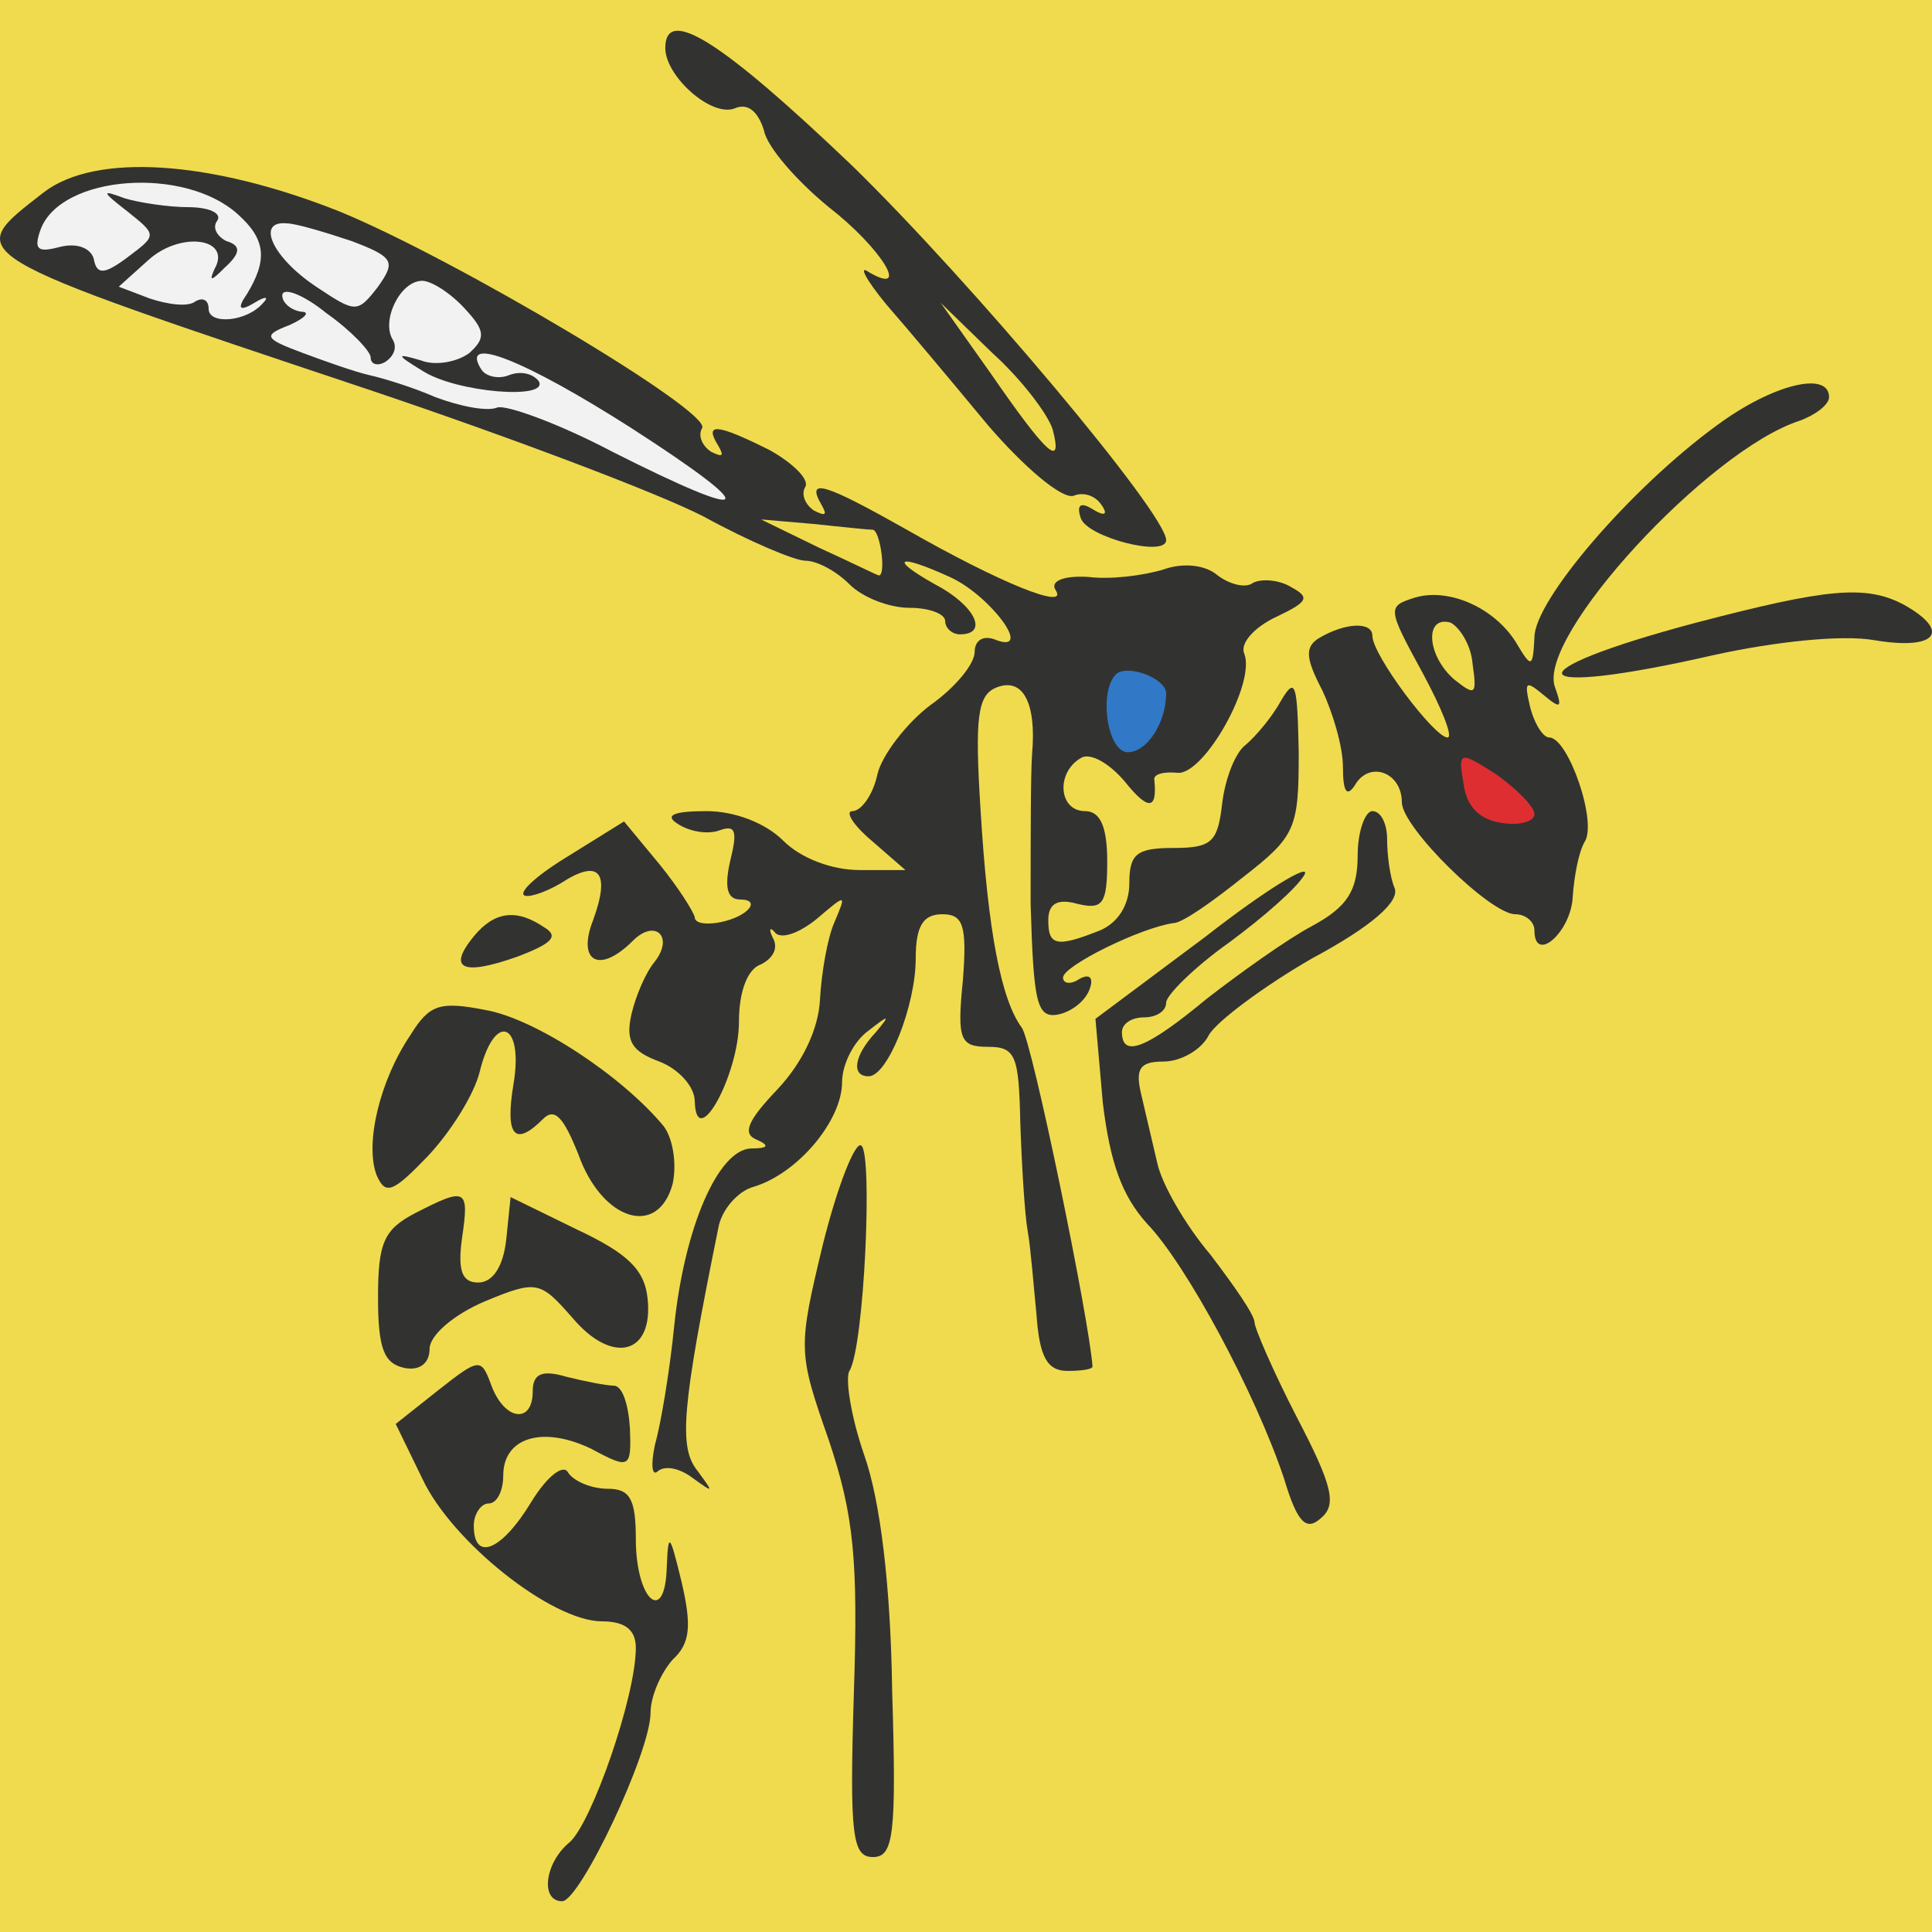
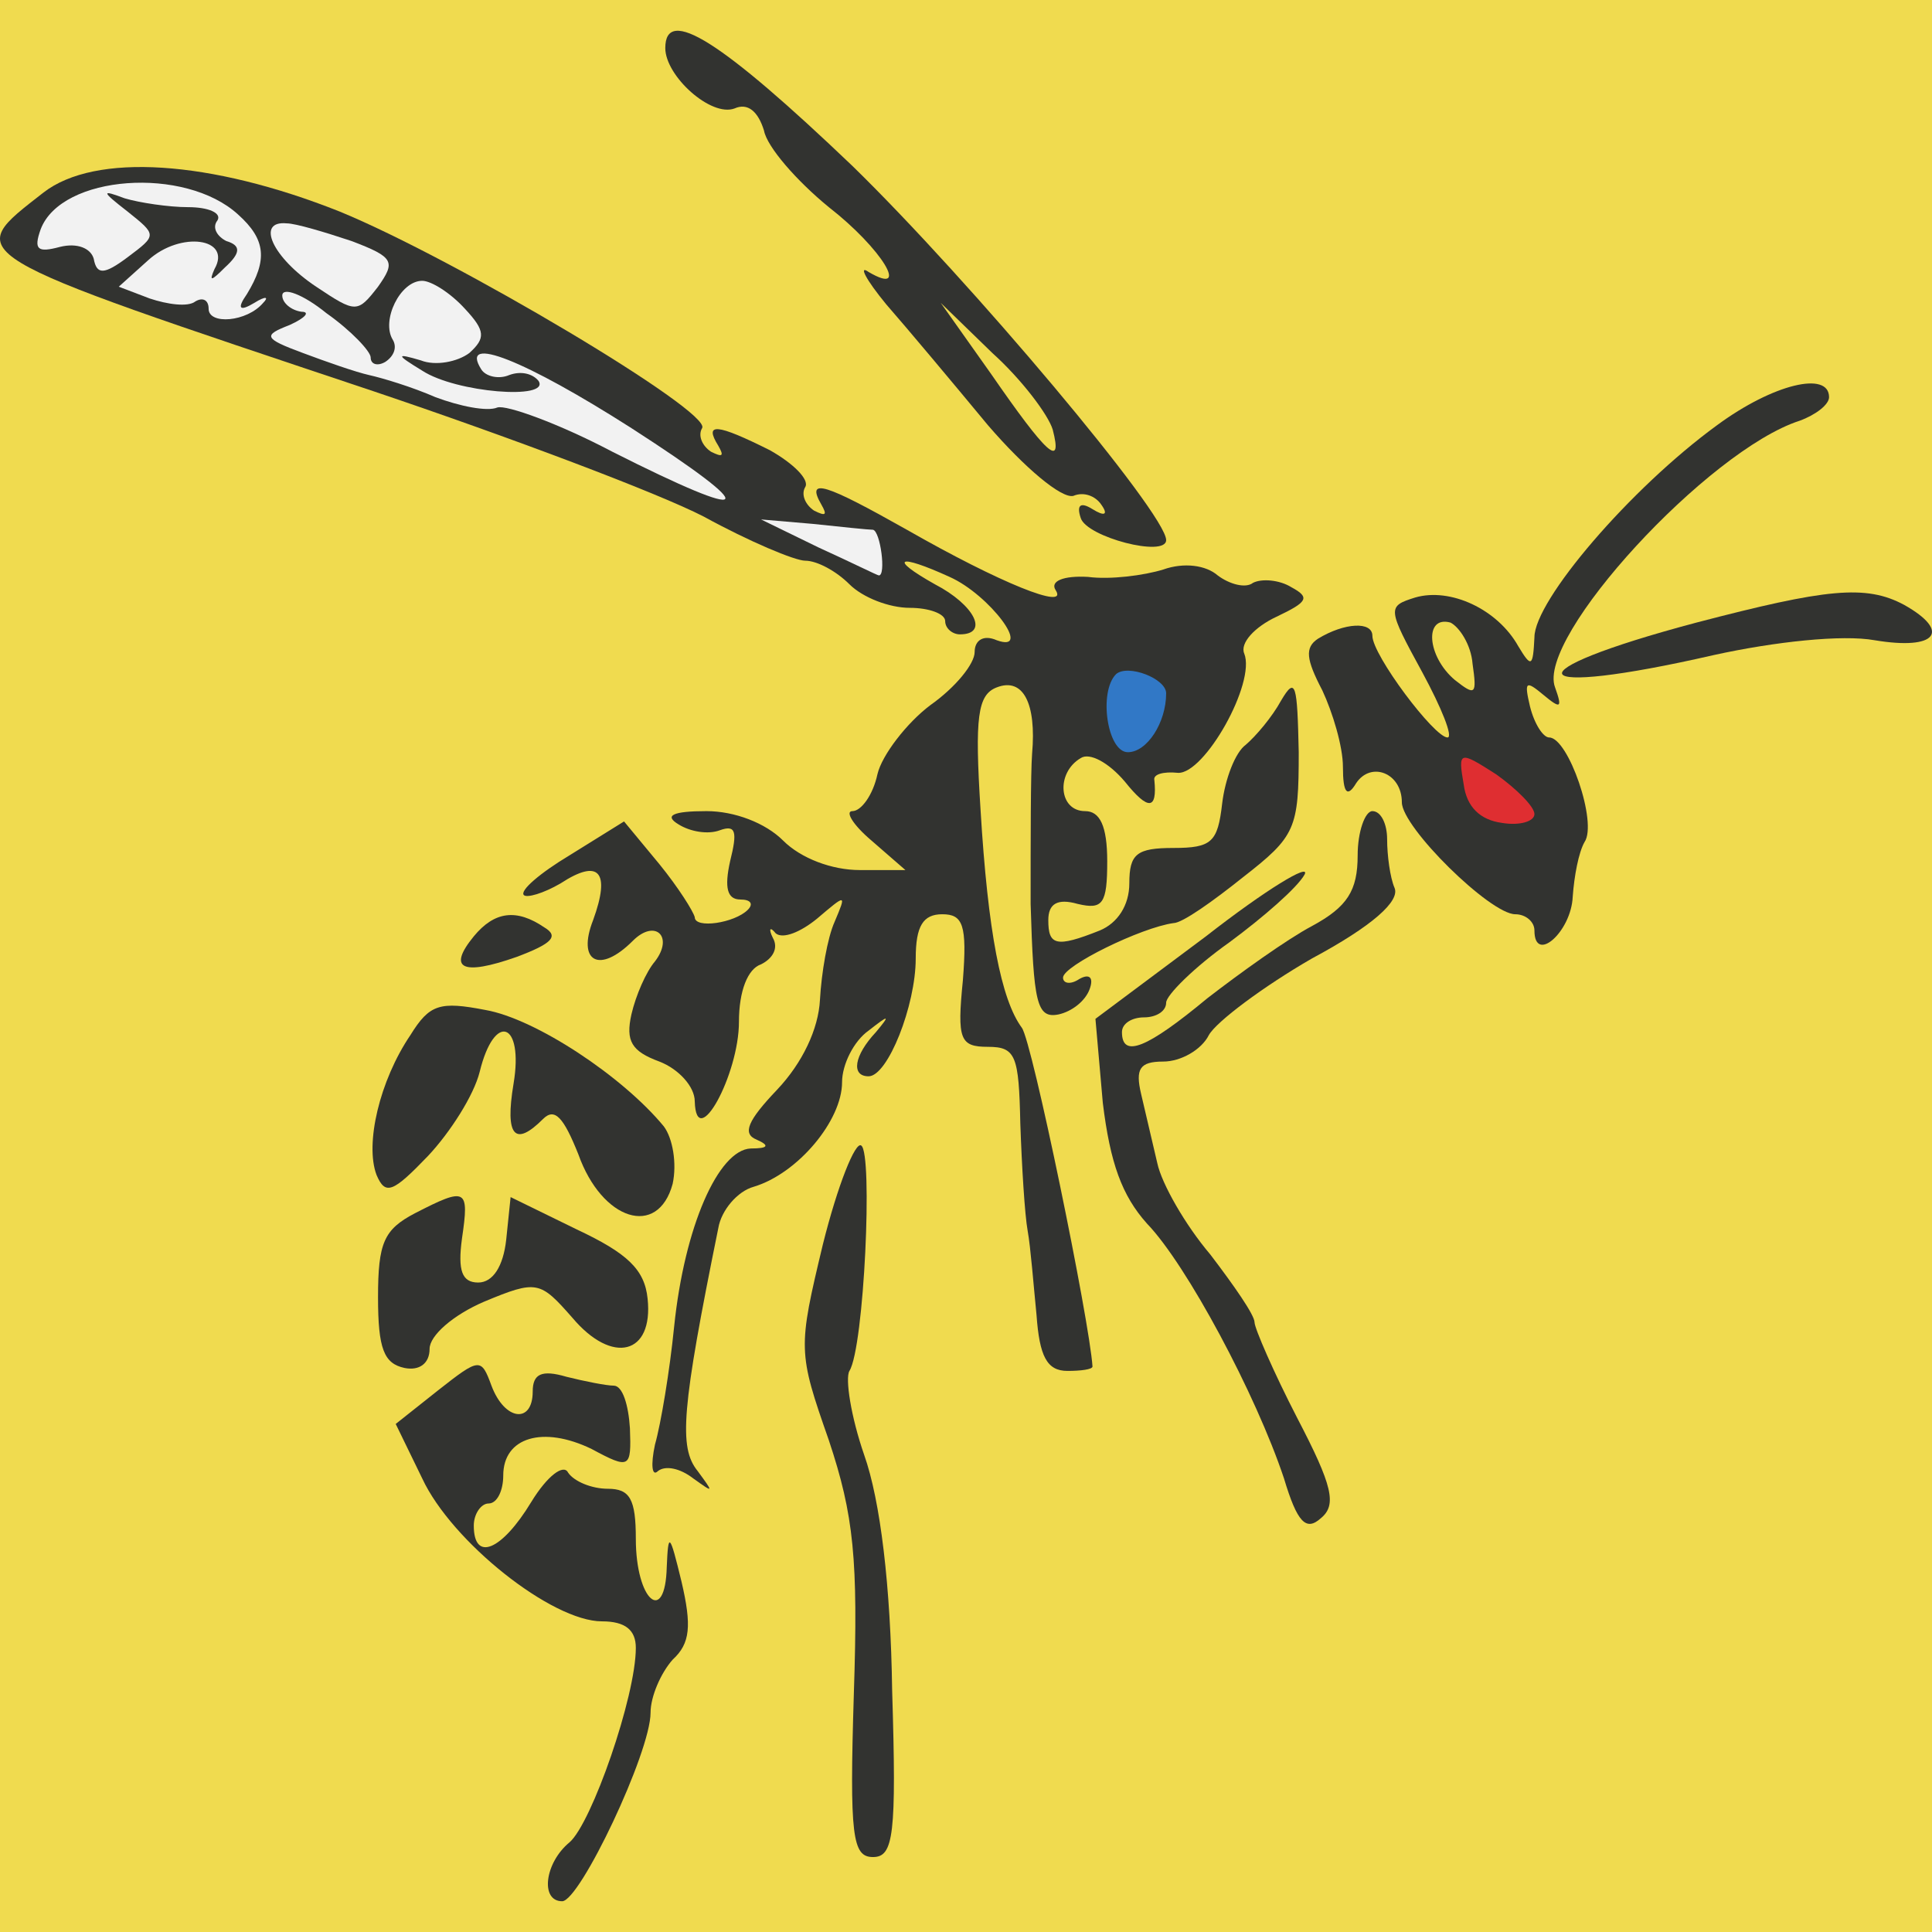
<svg xmlns="http://www.w3.org/2000/svg" viewBox="0 0 100 100">
  <rect width="100" height="100" fill="#f0db4f" />
  <g fill="#323330" stroke="none" transform="matrix(0.7624851, 0, 0, 0.7624851, 0, 0)">
    <path d="m 45.162 3.262 c 0 1.9 3.1 4.7 4.7 4.1 c 0.9 -0.4 1.6 0.2 2 1.5 c 0.2 1.1 2.2 3.4 4.4 5.2 c 3.6 2.8 5.6 6.1 2.7 4.4 c -0.7 -0.5 -0.2 0.5 1.2 2.2 c 1.4 1.6 4.5 5.3 6.9 8.2 c 2.5 2.9 5 5 5.8 4.8 c 0.7 -0.3 1.5 0 1.9 0.6 c 0.5 0.7 0.2 0.8 -0.6 0.3 c -0.8 -0.5 -1.1 -0.3 -0.8 0.6 c 0.4 1.3 5.8 2.7 5.8 1.5 c 0 -1.8 -13.3 -17.6 -21.3 -25.4 c -8.9 -8.5 -12.7 -10.9 -12.7 -8 z m 26.3 25.9 c 0.7 2.7 -0.4 1.7 -4.2 -3.8 l -3.4 -4.8 l 3.5 3.4 c 2 1.8 3.8 4.2 4.1 5.2 z" />
-     <path d="m 2.962 13.062 c -5.5 4.3 -6 4 22.4 13.5 c 9.2 3.1 19.3 6.9 22.4 8.5 c 3.1 1.7 6.2 3 6.9 3 c 0.8 0 2.1 0.7 3 1.6 c 0.9 0.9 2.7 1.6 4.1 1.6 c 1.3 0 2.4 0.4 2.4 0.9 c 0 0.5 0.5 0.9 1 0.9 c 2 0 1 -2 -1.7 -3.4 c -3.2 -1.8 -2.5 -2.1 1 -0.5 c 2.7 1.2 5.7 5.2 3.2 4.3 c -0.9 -0.4 -1.5 0 -1.5 0.8 c 0 0.8 -1.3 2.4 -3 3.6 c -1.6 1.2 -3.3 3.4 -3.6 4.7 c -0.3 1.4 -1.1 2.5 -1.7 2.5 c -0.5 0 0 0.9 1.3 2 l 2.3 2 l -3.1 0 c -1.9 0 -4 -0.8 -5.2 -2 c -1.2 -1.2 -3.3 -2 -5.2 -2 c -2.3 0 -2.9 0.3 -1.9 0.9 c 0.8 0.5 2 0.7 2.8 0.4 c 1.1 -0.4 1.2 0.1 0.7 2.1 c -0.4 1.8 -0.2 2.6 0.7 2.6 c 0.7 0 0.9 0.3 0.5 0.7 c -0.9 0.9 -3.6 1.3 -3.6 0.5 c -0.1 -0.4 -1.1 -2 -2.4 -3.6 l -2.4 -2.9 l -3.7 2.3 c -2 1.2 -3.4 2.4 -3.1 2.7 c 0.2 0.2 1.3 -0.1 2.5 -0.8 c 2.6 -1.7 3.4 -0.8 2.2 2.5 c -1.1 2.8 0.4 3.7 2.7 1.4 c 1.5 -1.5 2.8 -0.3 1.5 1.4 c -0.6 0.7 -1.3 2.3 -1.6 3.6 c -0.4 1.8 0 2.5 1.9 3.2 c 1.3 0.5 2.4 1.7 2.4 2.7 c 0.1 3.5 3 -1.8 3 -5.4 c 0 -2.1 0.6 -3.6 1.5 -3.9 c 0.8 -0.4 1.2 -1.1 0.8 -1.8 c -0.3 -0.6 -0.2 -0.8 0.2 -0.3 c 0.5 0.4 1.7 -0.1 2.8 -1 c 2 -1.7 2 -1.7 1.2 0.2 c -0.5 1.1 -0.9 3.5 -1 5.3 c -0.1 2 -1.2 4.3 -2.9 6.1 c -2 2.1 -2.4 3 -1.4 3.4 c 0.9 0.4 0.8 0.6 -0.4 0.6 c -2.2 0.1 -4.5 5.3 -5.2 12.1 c -0.3 3 -0.9 6.6 -1.3 8 c -0.3 1.4 -0.2 2.2 0.2 1.8 c 0.5 -0.4 1.5 -0.2 2.4 0.5 c 1.4 1 1.4 1 0.3 -0.5 c -1.3 -1.6 -1.1 -4.2 1.4 -16.5 c 0.2 -1.2 1.3 -2.5 2.4 -2.8 c 3 -0.9 6 -4.5 6 -7.1 c 0 -1.2 0.8 -2.8 1.8 -3.5 c 1.4 -1.1 1.5 -1.1 0.5 0.1 c -1.5 1.6 -1.7 3 -0.5 3 c 1.3 0 3.2 -4.8 3.2 -8 c 0 -2.2 0.5 -3 1.8 -3 c 1.4 0 1.7 0.7 1.4 4.5 c -0.4 4 -0.2 4.5 1.7 4.5 c 1.9 0 2.1 0.6 2.2 5.2 c 0.1 2.9 0.3 6.2 0.5 7.3 c 0.2 1.1 0.4 3.7 0.6 5.7 c 0.2 2.8 0.7 3.8 2.1 3.8 c 0.9 0 1.7 -0.1 1.7 -0.3 c -0.2 -3.1 -4.1 -22.1 -4.8 -23 c -1.4 -1.9 -2.3 -6.5 -2.8 -14.8 c -0.4 -6.3 -0.2 -7.8 1.1 -8.3 c 1.8 -0.7 2.7 1.1 2.4 4.5 c -0.1 1.3 -0.1 5.9 -0.1 10.2 c 0.2 6.7 0.4 7.8 1.9 7.5 c 0.9 -0.2 1.8 -0.9 2.1 -1.7 c 0.3 -0.8 0 -1.1 -0.7 -0.7 c -0.6 0.4 -1.1 0.3 -1.1 -0.1 c 0 -0.8 5.3 -3.4 7.5 -3.7 c 0.6 0 2.7 -1.5 4.7 -3.1 c 3.6 -2.8 3.8 -3.3 3.8 -8.5 c -0.1 -4.6 -0.2 -5.2 -1.2 -3.5 c -0.6 1.1 -1.7 2.4 -2.4 3 c -0.7 0.5 -1.4 2.3 -1.6 4 c -0.3 2.6 -0.7 3 -3.3 3 c -2.5 0 -3 0.4 -3 2.4 c 0 1.5 -0.8 2.7 -2 3.2 c -3 1.2 -3.5 1 -3.5 -0.7 c 0 -1.1 0.6 -1.5 2 -1.1 c 1.7 0.4 2 0 2 -2.9 c 0 -2.4 -0.5 -3.4 -1.5 -3.4 c -1.8 0 -2 -2.6 -0.3 -3.6 c 0.6 -0.4 1.9 0.3 3 1.6 c 1.6 2 2.2 1.9 2 -0.1 c -0.1 -0.4 0.6 -0.6 1.6 -0.5 c 1.8 0.1 5.3 -6.1 4.5 -8.1 c -0.3 -0.7 0.7 -1.8 2.2 -2.5 c 2.1 -1 2.3 -1.3 1 -2 c -0.8 -0.5 -2 -0.6 -2.6 -0.3 c -0.5 0.4 -1.6 0.1 -2.4 -0.5 c -0.8 -0.7 -2.3 -0.9 -3.7 -0.4 c -1.3 0.4 -3.6 0.7 -5.1 0.5 c -1.7 -0.1 -2.6 0.3 -2.2 0.9 c 0.9 1.4 -3.8 -0.5 -10.1 -4.1 c -5.5 -3.1 -6.9 -3.6 -5.8 -1.7 c 0.4 0.7 0.3 0.8 -0.5 0.4 c -0.6 -0.4 -0.9 -1.1 -0.6 -1.6 c 0.3 -0.5 -0.8 -1.6 -2.4 -2.5 c -3.6 -1.8 -4.5 -1.9 -3.5 -0.3 c 0.4 0.7 0.3 0.8 -0.5 0.4 c -0.6 -0.4 -0.9 -1.1 -0.6 -1.6 c 0.7 -1.1 -16.8 -11.5 -24.6 -14.7 c -8.8 -3.5 -16.6 -4 -20.1 -1.3 z m 56.3 22.9 c 0.5 0.1 0.9 3.1 0.4 3.1 c -0.1 0 -1.9 -0.9 -4.1 -1.9 l -3.9 -1.9 l 3.5 0.3 c 1.9 0.2 3.8 0.4 4.1 0.4 z" />
+     <path d="m 2.962 13.062 c -5.5 4.3 -6 4 22.4 13.5 c 9.2 3.1 19.3 6.9 22.4 8.5 c 3.1 1.7 6.2 3 6.9 3 c 0.8 0 2.1 0.7 3 1.6 c 0.9 0.9 2.7 1.6 4.1 1.6 c 1.3 0 2.4 0.4 2.4 0.9 c 0 0.5 0.5 0.9 1 0.9 c 2 0 1 -2 -1.7 -3.4 c -3.2 -1.8 -2.5 -2.1 1 -0.5 c 2.7 1.2 5.7 5.2 3.2 4.3 c -0.9 -0.4 -1.5 0 -1.5 0.8 c 0 0.8 -1.3 2.4 -3 3.6 c -1.6 1.2 -3.3 3.4 -3.6 4.7 c -0.3 1.4 -1.1 2.5 -1.7 2.5 c -0.5 0 0 0.9 1.3 2 l 2.3 2 l -3.1 0 c -1.9 0 -4 -0.8 -5.2 -2 c -1.2 -1.2 -3.3 -2 -5.2 -2 c -2.3 0 -2.9 0.3 -1.9 0.9 c 0.8 0.5 2 0.7 2.8 0.4 c 1.1 -0.4 1.2 0.1 0.7 2.1 c -0.4 1.8 -0.2 2.6 0.7 2.6 c 0.7 0 0.9 0.3 0.5 0.7 c -0.9 0.9 -3.6 1.3 -3.6 0.5 c -0.1 -0.4 -1.1 -2 -2.4 -3.6 l -2.4 -2.9 l -3.7 2.3 c -2 1.2 -3.4 2.4 -3.1 2.7 c 0.2 0.2 1.3 -0.1 2.5 -0.8 c 2.6 -1.7 3.4 -0.8 2.2 2.5 c -1.1 2.8 0.4 3.7 2.7 1.4 c 1.5 -1.5 2.8 -0.3 1.5 1.4 c -0.6 0.7 -1.3 2.3 -1.6 3.6 c -0.4 1.8 0 2.5 1.9 3.2 c 1.3 0.5 2.4 1.7 2.4 2.7 c 0.1 3.5 3 -1.8 3 -5.4 c 0 -2.1 0.6 -3.6 1.5 -3.9 c 0.8 -0.4 1.2 -1.1 0.8 -1.8 c -0.3 -0.6 -0.2 -0.8 0.2 -0.3 c 0.5 0.4 1.7 -0.1 2.8 -1 c 2 -1.7 2 -1.7 1.2 0.2 c -0.5 1.1 -0.9 3.5 -1 5.3 c -0.1 2 -1.2 4.3 -2.9 6.1 c -2 2.1 -2.4 3 -1.4 3.4 c 0.9 0.4 0.8 0.6 -0.4 0.6 c -2.2 0.1 -4.5 5.3 -5.2 12.1 c -0.3 3 -0.9 6.6 -1.3 8 c -0.3 1.4 -0.2 2.2 0.2 1.8 c 0.5 -0.4 1.5 -0.2 2.4 0.5 c 1.4 1 1.4 1 0.3 -0.5 c -1.3 -1.6 -1.1 -4.2 1.4 -16.5 c 0.2 -1.2 1.3 -2.5 2.4 -2.8 c 3 -0.9 6 -4.5 6 -7.1 c 0 -1.2 0.8 -2.8 1.8 -3.5 c 1.4 -1.1 1.5 -1.1 0.5 0.1 c -1.5 1.6 -1.7 3 -0.5 3 c 1.3 0 3.2 -4.8 3.2 -8 c 0 -2.2 0.5 -3 1.8 -3 c 1.4 0 1.7 0.7 1.4 4.5 c -0.4 4 -0.2 4.5 1.7 4.5 c 1.9 0 2.1 0.6 2.2 5.2 c 0.1 2.9 0.3 6.2 0.5 7.3 c 0.2 1.1 0.4 3.7 0.6 5.7 c 0.2 2.8 0.7 3.8 2.1 3.8 c 0.9 0 1.7 -0.1 1.7 -0.3 c -0.2 -3.1 -4.1 -22.1 -4.8 -23 c -1.4 -1.9 -2.3 -6.5 -2.8 -14.8 c -0.4 -6.3 -0.2 -7.8 1.1 -8.3 c 1.8 -0.7 2.7 1.1 2.4 4.5 c -0.1 1.3 -0.1 5.9 -0.1 10.2 c 0.2 6.7 0.4 7.8 1.9 7.5 c 0.9 -0.2 1.8 -0.9 2.1 -1.7 c 0.3 -0.8 0 -1.1 -0.7 -0.7 c -0.6 0.4 -1.1 0.3 -1.1 -0.1 c 0 -0.8 5.3 -3.4 7.5 -3.7 c 0.6 0 2.7 -1.5 4.7 -3.1 c 3.6 -2.8 3.8 -3.3 3.8 -8.5 c -0.1 -4.6 -0.2 -5.2 -1.2 -3.5 c -0.6 1.1 -1.7 2.4 -2.4 3 c -0.7 0.5 -1.4 2.3 -1.6 4 c -0.3 2.6 -0.7 3 -3.3 3 c -2.5 0 -3 0.4 -3 2.4 c 0 1.5 -0.8 2.7 -2 3.2 c -3 1.2 -3.5 1 -3.5 -0.7 c 0 -1.1 0.6 -1.5 2 -1.1 c 1.7 0.4 2 0 2 -2.9 c 0 -2.4 -0.5 -3.4 -1.5 -3.4 c -1.8 0 -2 -2.6 -0.3 -3.6 c 0.6 -0.4 1.9 0.3 3 1.6 c 1.6 2 2.2 1.9 2 -0.1 c -0.1 -0.4 0.6 -0.6 1.6 -0.5 c 1.8 0.1 5.3 -6.1 4.5 -8.1 c -0.3 -0.7 0.7 -1.8 2.2 -2.5 c 2.1 -1 2.3 -1.3 1 -2 c -0.8 -0.5 -2 -0.6 -2.6 -0.3 c -0.5 0.4 -1.6 0.1 -2.4 -0.5 c -0.8 -0.7 -2.3 -0.9 -3.7 -0.4 c -1.3 0.4 -3.6 0.7 -5.1 0.5 c -1.7 -0.1 -2.6 0.3 -2.2 0.9 c 0.9 1.4 -3.8 -0.5 -10.1 -4.1 c -5.5 -3.1 -6.9 -3.6 -5.8 -1.7 c 0.4 0.7 0.3 0.8 -0.5 0.4 c -0.6 -0.4 -0.9 -1.1 -0.6 -1.6 c 0.3 -0.5 -0.8 -1.6 -2.4 -2.5 c -3.6 -1.8 -4.5 -1.9 -3.5 -0.3 c 0.4 0.7 0.3 0.8 -0.5 0.4 c -0.6 -0.4 -0.9 -1.1 -0.6 -1.6 c 0.7 -1.1 -16.8 -11.5 -24.6 -14.7 c -8.8 -3.5 -16.6 -4 -20.1 -1.3 z" />
    <path d="m 116.562 28.862 c -5.9 4.3 -12.4 11.9 -12.4 14.4 c -0.1 2 -0.2 2.1 -1.1 0.6 c -1.4 -2.5 -4.6 -4 -7 -3.3 c -1.9 0.6 -1.9 0.7 0.5 5.1 c 1.3 2.4 2.1 4.4 1.7 4.4 c -0.9 0 -5.1 -5.6 -5.1 -6.9 c 0 -1 -1.9 -0.9 -3.7 0.2 c -0.9 0.6 -0.8 1.4 0.3 3.5 c 0.7 1.5 1.4 3.8 1.4 5.2 c 0 1.8 0.3 2.1 0.9 1.1 c 1 -1.5 3.1 -0.7 3.1 1.3 c 0 1.7 6 7.6 7.7 7.6 c 0.7 0 1.3 0.5 1.3 1.1 c 0 2.3 2.5 0.1 2.6 -2.3 c 0.1 -1.4 0.4 -3 0.8 -3.7 c 0.9 -1.3 -1.1 -7.1 -2.4 -7.1 c -0.4 0 -1 -0.9 -1.3 -2.1 c -0.4 -1.7 -0.3 -1.8 0.9 -0.8 c 1.2 1 1.3 0.9 0.8 -0.5 c -1.3 -3.4 10.4 -16.1 16.6 -18.1 c 1.1 -0.4 2 -1.1 2 -1.6 c 0 -1.8 -3.8 -0.9 -7.6 1.9 z m -16.6 16.2 c 0.3 2.1 0.2 2.2 -1.2 1.1 c -1.9 -1.6 -2.1 -4.4 -0.3 -3.9 c 0.6 0.3 1.4 1.5 1.5 2.8 z" />
    <path d="m 115.162 42.262 c -12.8 3.4 -11.9 5.2 1.2 2.2 c 4.1 -0.9 8.7 -1.4 10.9 -1 c 4.2 0.7 5.2 -0.6 2 -2.4 c -2.6 -1.4 -5.3 -1.1 -14.1 1.2 z" />
    <path d="m 92.162 58.062 c 0 2.4 -0.7 3.5 -3.1 4.8 c -1.7 0.9 -4.9 3.2 -7.1 4.9 c -4.1 3.4 -5.8 4.1 -5.8 2.3 c 0 -0.6 0.7 -1 1.5 -1 c 0.8 0 1.5 -0.4 1.5 -1 c 0 -0.5 1.9 -2.4 4.3 -4.1 c 2.3 -1.7 4.6 -3.7 5.1 -4.6 c 0.4 -0.8 -2.6 1 -6.7 4.2 l -7.5 5.6 l 0.5 5.7 c 0.5 4.1 1.3 6.3 3 8.2 c 2.7 2.8 7.4 11.6 9.3 17.3 c 0.9 3 1.5 3.6 2.5 2.7 c 1.1 -0.9 0.8 -2.2 -1.6 -6.8 c -1.6 -3.1 -2.9 -6.1 -2.9 -6.5 c 0 -0.5 -1.4 -2.5 -3 -4.6 c -1.7 -2 -3.3 -4.8 -3.6 -6.2 c -0.3 -1.3 -0.8 -3.4 -1.1 -4.7 c -0.4 -1.7 -0.1 -2.2 1.5 -2.2 c 1.2 0 2.6 -0.8 3.1 -1.8 c 0.5 -0.9 3.7 -3.3 7 -5.2 c 4.1 -2.2 6 -3.9 5.6 -4.8 c -0.3 -0.7 -0.5 -2.2 -0.5 -3.3 c 0 -1 -0.4 -1.9 -1 -1.9 c -0.5 0 -1 1.4 -1 3 z" />
    <path d="m 32.162 63.562 c -1.8 2.2 -0.8 2.7 2.9 1.4 c 2.4 -0.9 2.9 -1.4 1.9 -2 c -1.9 -1.3 -3.4 -1.1 -4.8 0.6 z" />
    <path d="m 27.862 70.262 c -2.1 3.1 -3.1 7.4 -2.3 9.5 c 0.6 1.4 1.1 1.2 3.5 -1.3 c 1.5 -1.6 3.1 -4.1 3.5 -5.7 c 1 -4.1 3 -3.4 2.3 0.8 c -0.6 3.6 0.1 4.3 2 2.4 c 0.8 -0.8 1.4 -0.1 2.4 2.4 c 1.6 4.5 5.4 5.7 6.4 2 c 0.3 -1.4 0 -3.1 -0.6 -3.9 c -2.8 -3.4 -8.7 -7.3 -12.1 -7.9 c -3.1 -0.6 -3.8 -0.4 -5.1 1.7 z" />
    <path d="m 55.862 84.462 c -1.7 7.1 -1.7 7.3 0.4 13.3 c 1.7 5.1 2 8.1 1.7 17.2 c -0.3 9.7 -0.1 11.1 1.3 11.1 c 1.4 0 1.6 -1.5 1.3 -11.3 c -0.1 -7.1 -0.8 -12.9 -1.9 -16 c -0.9 -2.6 -1.3 -5.2 -1 -5.7 c 1 -1.6 1.6 -14.8 0.8 -15.3 c -0.4 -0.3 -1.6 2.7 -2.6 6.7 z" />
    <path d="m 28.162 82.362 c -2.1 1.1 -2.5 2 -2.5 5.7 c 0 3.5 0.4 4.5 1.8 4.8 c 1 0.2 1.7 -0.3 1.7 -1.3 c 0 -0.9 1.6 -2.3 3.7 -3.2 c 3.6 -1.5 3.8 -1.4 6 1.1 c 2.7 3.2 5.5 2.5 5.1 -1.3 c -0.2 -2 -1.4 -3.1 -4.8 -4.7 l -4.5 -2.2 l -0.3 2.9 c -0.2 1.8 -0.9 2.9 -1.9 2.9 c -1.1 0 -1.4 -0.8 -1.1 -3 c 0.5 -3.4 0.3 -3.5 -3.2 -1.7 z" />
    <path d="m 29.762 94.362 l -2.9 2.3 l 1.8 3.7 c 2 4.3 8.8 9.7 12.2 9.7 c 1.6 0 2.3 0.6 2.3 1.8 c 0 3.3 -3 11.9 -4.5 13.2 c -1.7 1.4 -2 4 -0.5 4 c 1.2 0 6 -10.1 6 -12.8 c 0 -1.1 0.7 -2.7 1.5 -3.6 c 1.2 -1.1 1.3 -2.3 0.6 -5.3 c -0.8 -3.3 -0.9 -3.4 -1 -1 c -0.1 4 -2.1 2.3 -2.1 -1.9 c 0 -2.7 -0.4 -3.4 -1.9 -3.4 c -1.1 0 -2.3 -0.5 -2.7 -1.1 c -0.3 -0.6 -1.4 0.2 -2.5 2 c -2 3.3 -3.9 4.1 -3.9 1.6 c 0 -0.8 0.5 -1.5 1 -1.5 c 0.6 0 1 -0.9 1 -1.9 c 0 -2.6 2.7 -3.4 6 -1.8 c 2.6 1.4 2.7 1.3 2.6 -1.4 c -0.1 -1.6 -0.5 -2.9 -1.1 -2.9 c -0.5 0 -2 -0.3 -3.2 -0.6 c -1.7 -0.5 -2.3 -0.2 -2.3 1 c 0 2.2 -1.9 2 -2.8 -0.4 c -0.7 -1.9 -0.8 -1.9 -3.6 0.3 z" />
    <path d="m 79.162 47.062 c 0 2 -1.3 4 -2.6 4 c -1.4 0 -2 -4.1 -0.8 -5.3 c 0.8 -0.7 3.4 0.3 3.4 1.3 z" fill="#3178c6" />
    <path d="m 104.162 55.262 c 0 0.5 -1 0.8 -2.2 0.6 c -1.5 -0.2 -2.4 -1.1 -2.6 -2.6 c -0.4 -2.3 -0.3 -2.3 2.2 -0.7 c 1.4 1 2.6 2.2 2.6 2.7 z" fill="#df2e31" />
    <g fill="#f2f2f2">
      <path d="m 16.162 14.562 c 1.9 1.7 2 3.1 0.6 5.4 c -0.7 1 -0.5 1.2 0.5 0.6 c 0.8 -0.5 1 -0.4 0.6 0 c -1.1 1.3 -3.7 1.5 -3.7 0.4 c 0 -0.6 -0.4 -0.8 -0.9 -0.5 c -0.5 0.4 -1.9 0.2 -3.1 -0.2 l -2.1 -0.8 l 2 -1.8 c 2.2 -2 5.7 -1.5 4.5 0.6 c -0.4 0.9 -0.2 0.8 0.7 -0.1 c 1.1 -1 1.1 -1.5 0.1 -1.8 c -0.6 -0.3 -1 -0.9 -0.6 -1.4 c 0.3 -0.5 -0.6 -0.9 -2 -0.9 c -1.3 0 -3.3 -0.3 -4.3 -0.6 c -1.6 -0.6 -1.6 -0.5 0.2 0.9 c 2 1.6 2 1.6 0 3.1 c -1.6 1.2 -2.1 1.2 -2.3 0.1 c -0.2 -0.7 -1.1 -1.1 -2.3 -0.8 c -1.5 0.4 -1.8 0.2 -1.3 -1.2 c 1.4 -3.7 9.8 -4.3 13.4 -1" />
      <path d="m 25.162 24.262 c 0 0.5 0.5 0.6 1 0.3 c 0.6 -0.4 0.8 -1 0.5 -1.5 c -0.8 -1.3 0.5 -4 2 -4 c 0.6 0 1.9 0.8 2.9 1.9 c 1.4 1.5 1.4 2 0.3 3 c -0.8 0.6 -2.3 0.9 -3.3 0.5 c -1.7 -0.5 -1.7 -0.4 0.1 0.7 c 2.3 1.5 8.7 2 7.9 0.7 c -0.4 -0.5 -1.2 -0.7 -2 -0.4 c -0.7 0.3 -1.6 0.1 -1.9 -0.4 c -1.5 -2.4 3 -0.6 10.2 4 c 9 5.8 8.4 6.5 -1.3 1.6 c -3.6 -1.9 -7.2 -3.2 -7.8 -3 c -0.7 0.3 -2.6 -0.1 -4.2 -0.7 c -1.6 -0.7 -3.6 -1.3 -4.5 -1.5 c -0.9 -0.2 -2.9 -0.9 -4.5 -1.5 c -2.7 -1 -2.7 -1.2 -0.9 -1.9 c 1.1 -0.5 1.4 -0.9 0.8 -0.9 c -0.7 -0.1 -1.3 -0.6 -1.3 -1.1 c 0 -0.6 1.4 -0.1 3 1.2 c 1.7 1.2 3 2.6 3 3 z" />
      <path d="m 23.862 16.362 c 2.9 1.1 3 1.4 1.8 3.1 c -1.4 1.8 -1.5 1.8 -4.2 0 c -3 -2 -4.1 -4.5 -2 -4.3 c 0.6 0 2.6 0.6 4.4 1.2 z" />
+       <path d="m 59.262 35.962 c 0.5 0.1 0.9 3.1 0.4 3.1 c -0.1 0 -1.9 -0.9 -4.1 -1.9 l -3.9 -1.9 l 3.5 0.3 c 1.9 0.2 3.8 0.4 4.1 0.4 z" />
    </g>
  </g>
</svg>
